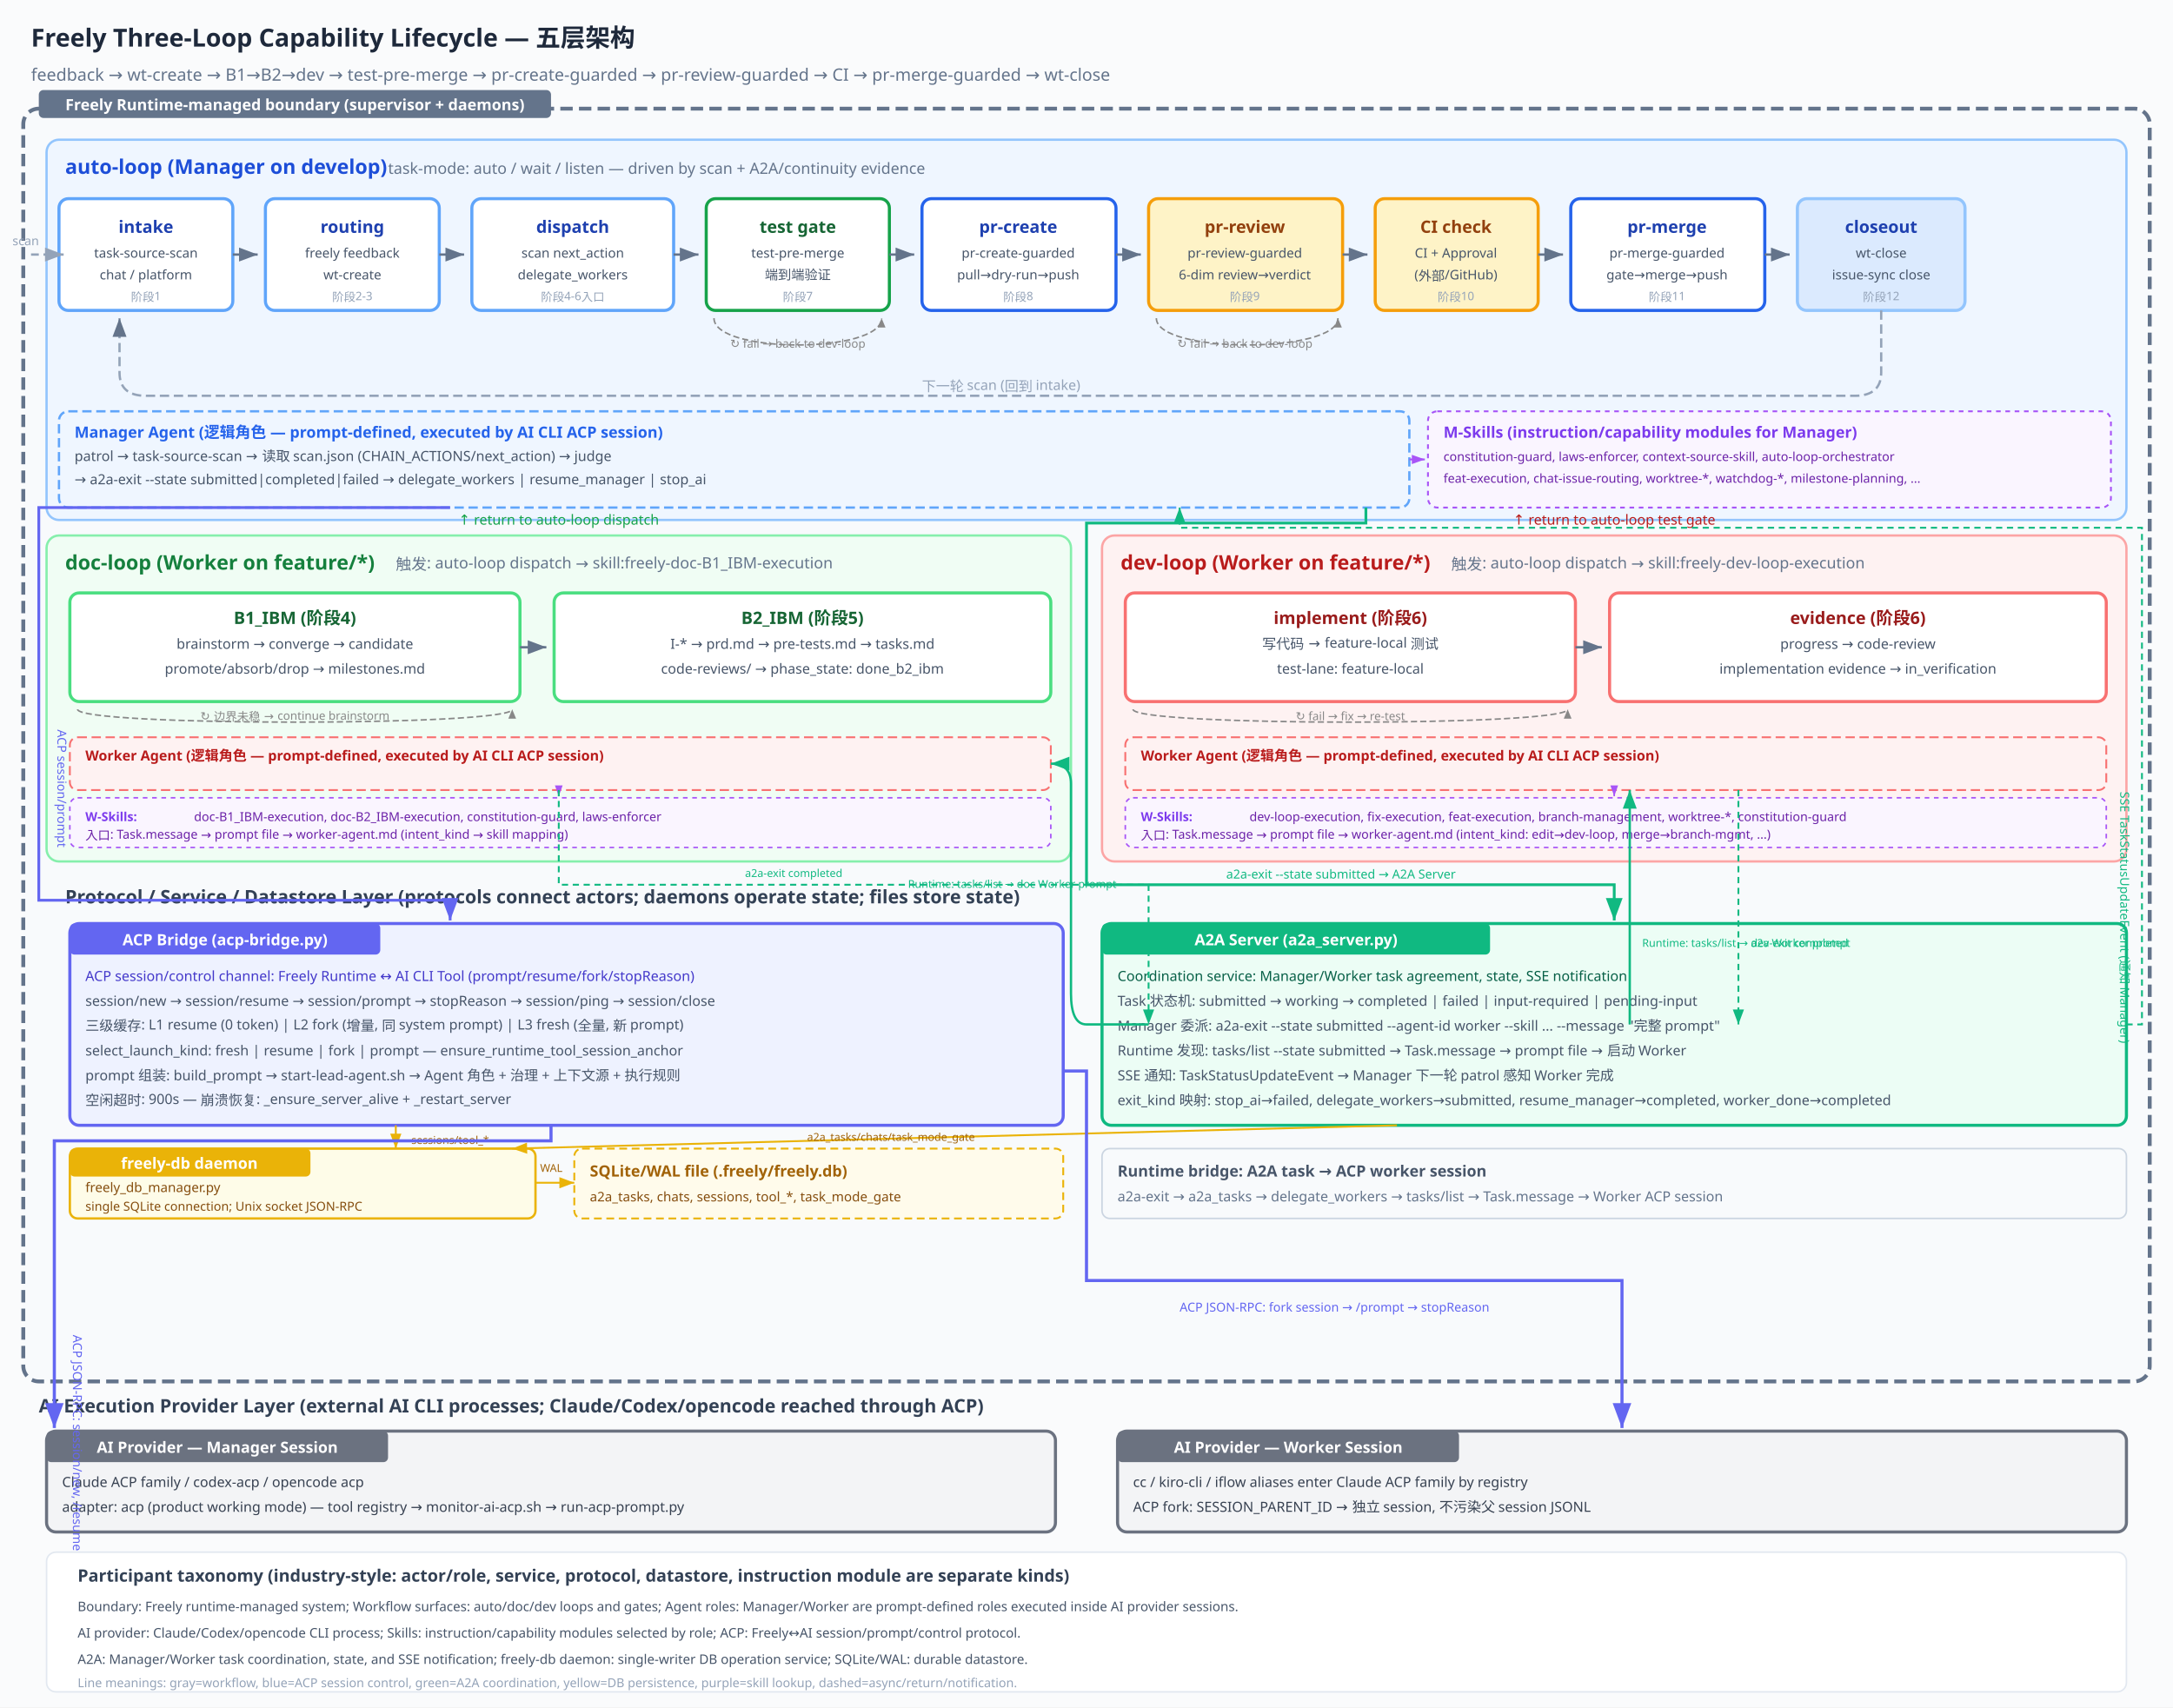
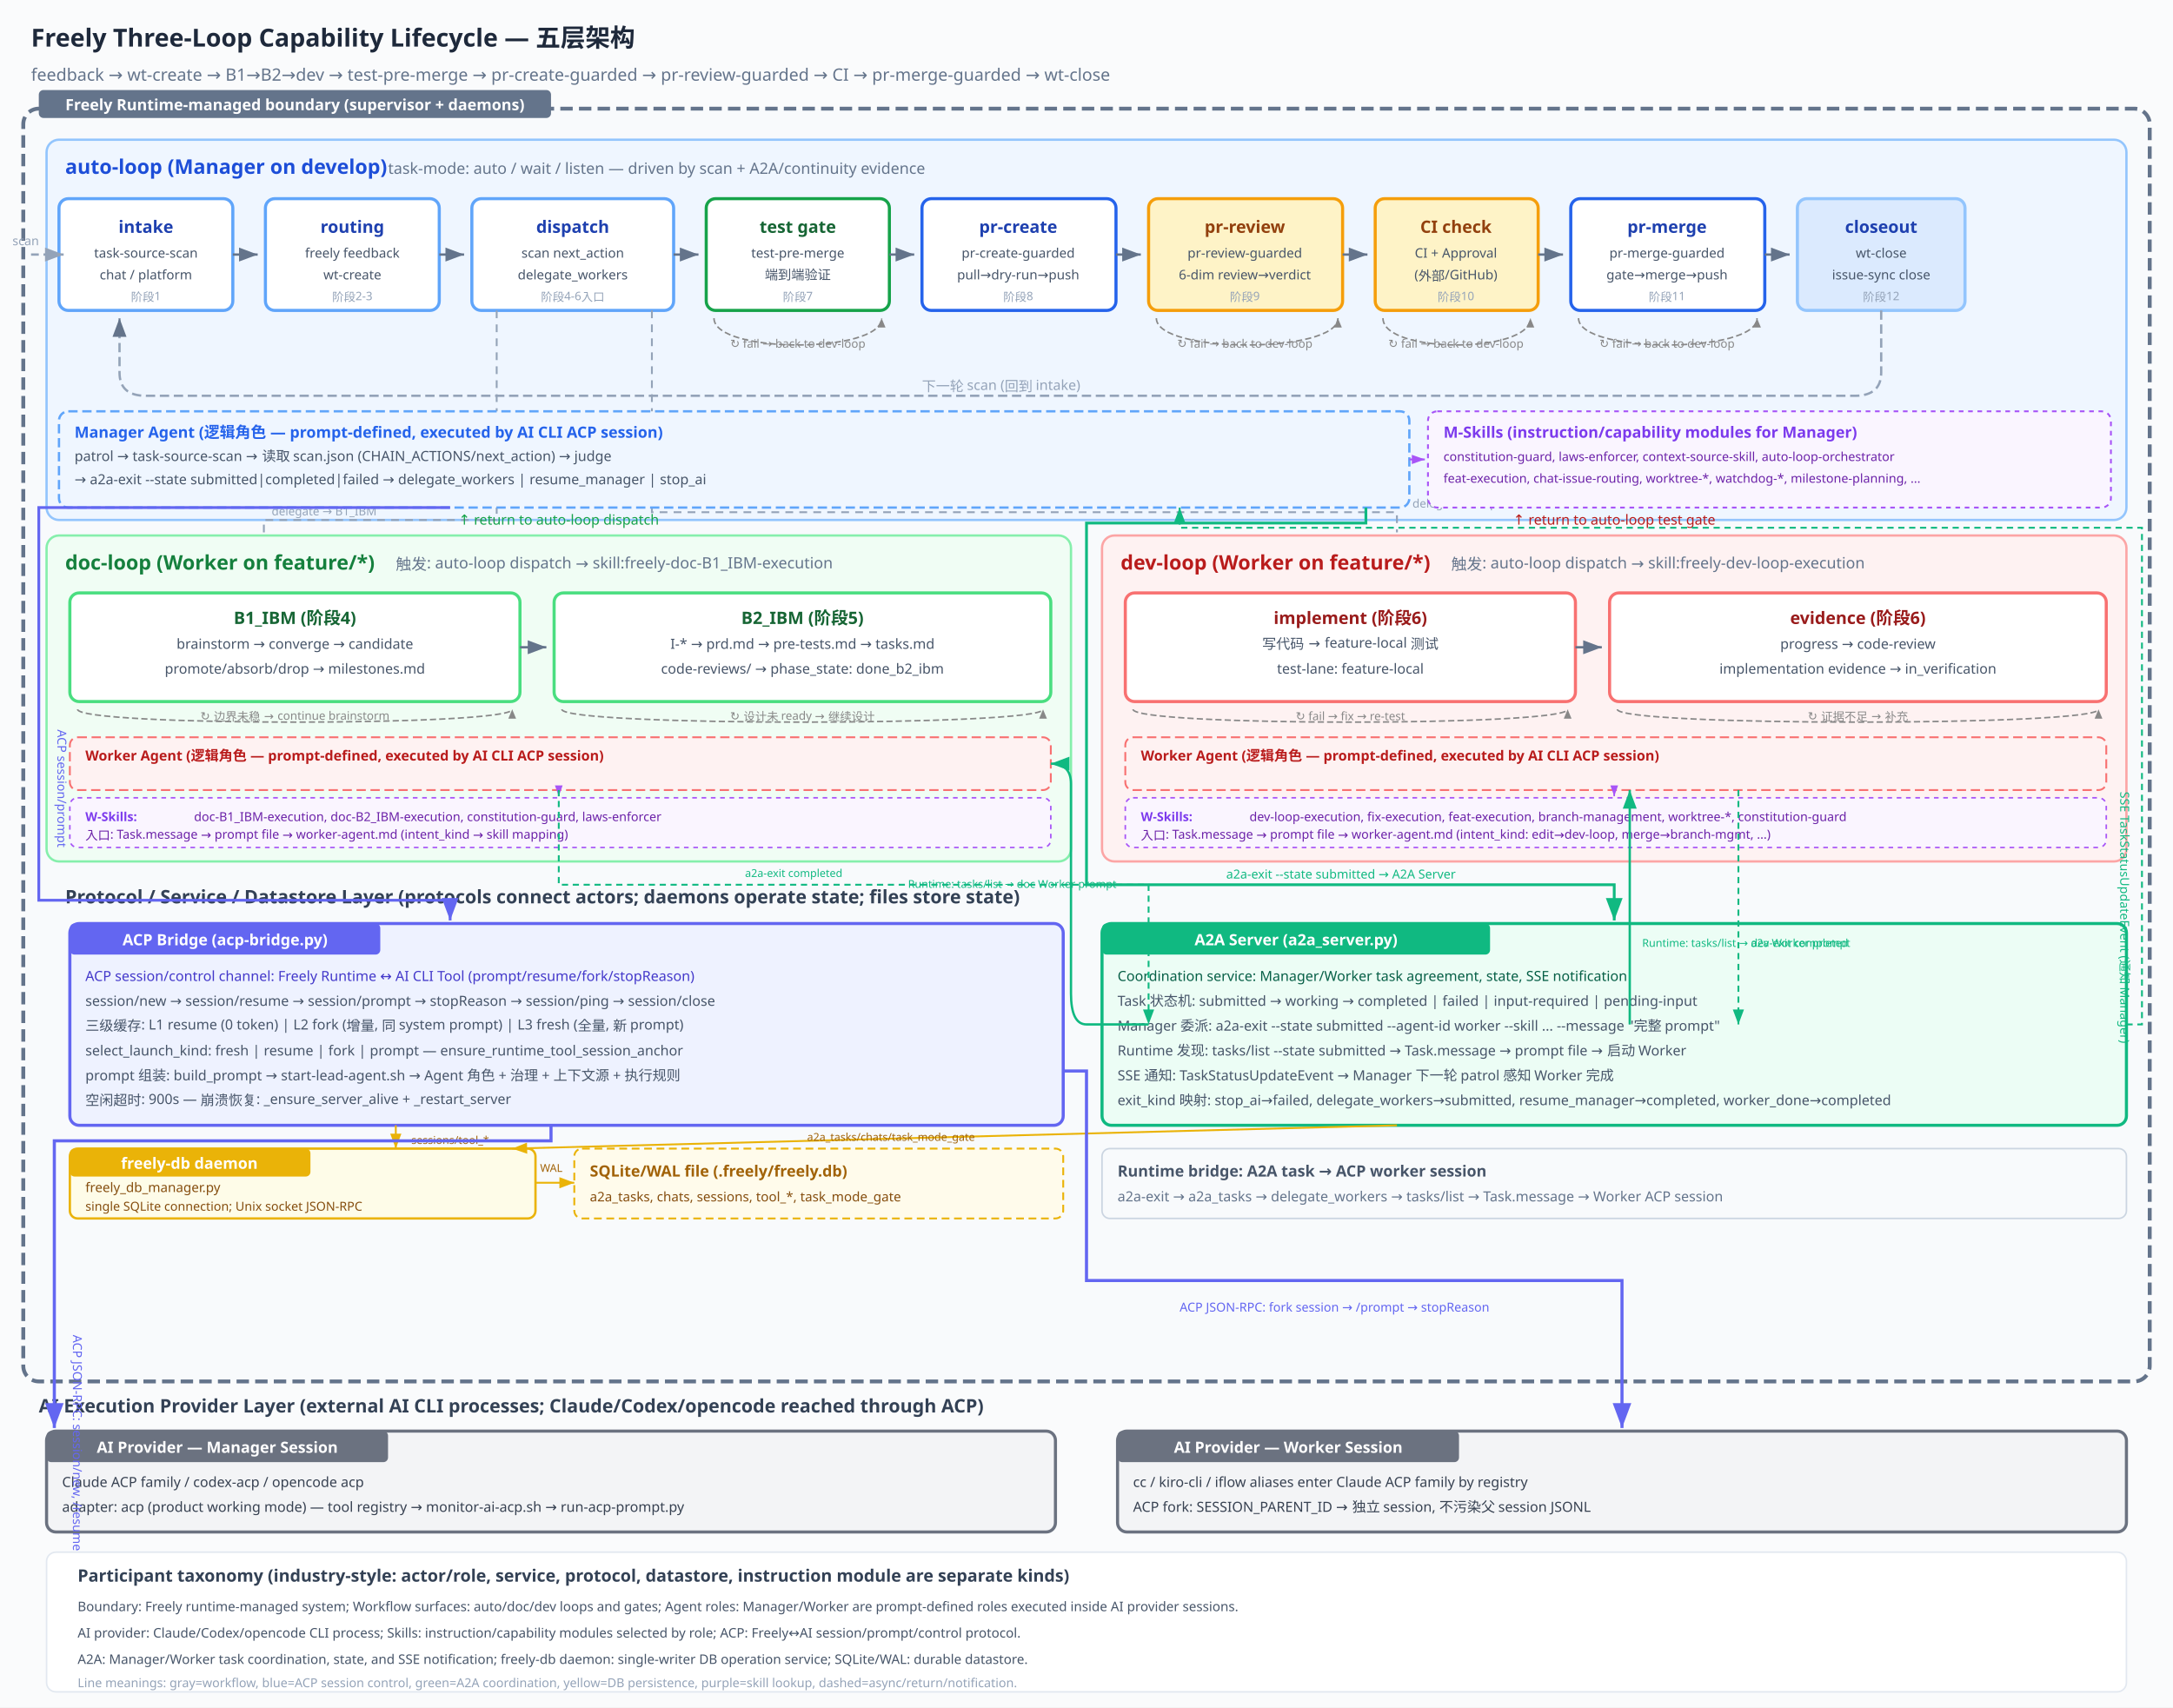
<svg xmlns="http://www.w3.org/2000/svg" viewBox="0 0 1400 1100" width="1400" height="1100">
  <defs>
    <marker id="arrow" markerWidth="8" markerHeight="6" refX="8" refY="3" orient="auto">
      <path d="M0,0 L8,3 L0,6 Z" fill="#64748b" />
    </marker>
    <marker id="arrow-acp" markerWidth="8" markerHeight="6" refX="8" refY="3" orient="auto">
      <path d="M0,0 L8,3 L0,6 Z" fill="#6366f1" />
    </marker>
    <marker id="arrow-a2a" markerWidth="8" markerHeight="6" refX="8" refY="3" orient="auto">
      <path d="M0,0 L8,3 L0,6 Z" fill="#10b981" />
    </marker>
    <marker id="arrow-scan" markerWidth="8" markerHeight="6" refX="8" refY="3" orient="auto">
      <path d="M0,0 L8,3 L0,6 Z" fill="#94a3b8" />
    </marker>
    <marker id="arrow-db" markerWidth="8" markerHeight="6" refX="8" refY="3" orient="auto">
      <path d="M0,0 L8,3 L0,6 Z" fill="#eab308" />
    </marker>
    <marker id="arrow-skill" markerWidth="7" markerHeight="5" refX="7" refY="2.5" orient="auto">
      <path d="M0,0 L7,2.5 L0,5 Z" fill="#a855f7" />
    </marker>
    <marker id="loop-arrow" markerWidth="6" markerHeight="5" refX="6" refY="2.5" orient="auto">
      <path d="M0,0 L6,2.5 L0,5 Z" fill="#888" />
    </marker>
  </defs>
  <rect width="1400" height="1100" fill="#fafbfc" />
  <text x="20" y="30" font-size="16" font-weight="bold" fill="#1e293b" font-family="system-ui, sans-serif">Freely Three-Loop Capability Lifecycle — 五层架构</text>
  <text x="20" y="52" font-size="11" fill="#64748b" font-family="system-ui, sans-serif">feedback → wt-create → B1→B2→dev → test-pre-merge → pr-create-guarded → pr-review-guarded → CI → pr-merge-guarded → wt-close</text>
  <rect x="15" y="70" width="1370" height="820" rx="10" fill="#f8fafc" stroke="#64748b" stroke-width="2.5" stroke-dasharray="8,4" />
  <rect x="25" y="58" width="330" height="18" rx="3" fill="#64748b" />
  <text x="190" y="71" text-anchor="middle" font-size="10" font-weight="bold" fill="white" font-family="system-ui, sans-serif">Freely Runtime-managed boundary (supervisor + daemons)</text>
  <rect x="30" y="90" width="1340" height="245" rx="8" fill="#eff6ff" stroke="#93c5fd" stroke-width="1.5" />
  <text x="42" y="112" font-size="13" font-weight="bold" fill="#1d4ed8" font-family="system-ui, sans-serif">auto-loop (Manager on develop)</text>
  <text x="250" y="112" font-size="10" fill="#64748b" font-family="system-ui, sans-serif">task-mode: auto / wait / listen — driven by scan + A2A/continuity evidence</text>
  <rect x="38" y="128" width="112" height="72" rx="6" fill="white" stroke="#60a5fa" stroke-width="2" />
  <text x="94" y="150" text-anchor="middle" font-size="11" font-weight="bold" fill="#1e40af" font-family="system-ui, sans-serif">intake</text>
  <text x="94" y="166" text-anchor="middle" font-size="8.5" fill="#475569" font-family="system-ui, sans-serif">task-source-scan</text>
  <text x="94" y="180" text-anchor="middle" font-size="8.5" fill="#475569" font-family="system-ui, sans-serif">chat / platform</text>
  <text x="94" y="194" text-anchor="middle" font-size="7.5" fill="#94a3b8" font-family="system-ui, sans-serif">阶段1</text>
  <line x1="150" y1="164" x2="166" y2="164" stroke="#64748b" stroke-width="1.5" marker-end="url(#arrow)" />
  <rect x="171" y="128" width="112" height="72" rx="6" fill="white" stroke="#60a5fa" stroke-width="2" />
  <text x="227" y="150" text-anchor="middle" font-size="11" font-weight="bold" fill="#1e40af" font-family="system-ui, sans-serif">routing</text>
  <text x="227" y="166" text-anchor="middle" font-size="8.5" fill="#475569" font-family="system-ui, sans-serif">freely feedback</text>
  <text x="227" y="180" text-anchor="middle" font-size="8.5" fill="#475569" font-family="system-ui, sans-serif">wt-create</text>
  <text x="227" y="194" text-anchor="middle" font-size="7.5" fill="#94a3b8" font-family="system-ui, sans-serif">阶段2-3</text>
  <line x1="283" y1="164" x2="299" y2="164" stroke="#64748b" stroke-width="1.5" marker-end="url(#arrow)" />
  <rect x="304" y="128" width="130" height="72" rx="6" fill="white" stroke="#60a5fa" stroke-width="2" />
  <text x="369" y="150" text-anchor="middle" font-size="11" font-weight="bold" fill="#1e40af" font-family="system-ui, sans-serif">dispatch</text>
  <text x="369" y="166" text-anchor="middle" font-size="8.5" fill="#475569" font-family="system-ui, sans-serif">scan next_action</text>
  <text x="369" y="180" text-anchor="middle" font-size="8.5" fill="#475569" font-family="system-ui, sans-serif">delegate_workers</text>
  <text x="369" y="194" text-anchor="middle" font-size="7.5" fill="#94a3b8" font-family="system-ui, sans-serif">阶段4-6入口</text>
+   <path d="M320,200 L320,335 L170,335 L170,343" fill="none" stroke="#94a3b8" stroke-width="1.2" stroke-dasharray="5,4" />
+   <text x="175" y="332" font-size="7.5" fill="#94a3b8" font-family="system-ui, sans-serif">delegate → B1_IBM</text>
+   <path d="M420,200 L420,330 L900,330 L900,343" fill="none" stroke="#94a3b8" stroke-width="1.2" stroke-dasharray="5,4" />
+   <text x="910" y="327" font-size="7.5" fill="#94a3b8" font-family="system-ui, sans-serif">delegate → implement</text>
  <line x1="434" y1="164" x2="450" y2="164" stroke="#64748b" stroke-width="1.5" marker-end="url(#arrow)" />
  <rect x="455" y="128" width="118" height="72" rx="6" fill="white" stroke="#16a34a" stroke-width="2" />
  <text x="514" y="150" text-anchor="middle" font-size="11" font-weight="bold" fill="#166534" font-family="system-ui, sans-serif">test gate</text>
  <text x="514" y="166" text-anchor="middle" font-size="8.5" fill="#475569" font-family="system-ui, sans-serif">test-pre-merge</text>
  <text x="514" y="180" text-anchor="middle" font-size="8.5" fill="#475569" font-family="system-ui, sans-serif">端到端验证</text>
  <text x="514" y="194" text-anchor="middle" font-size="7.5" fill="#94a3b8" font-family="system-ui, sans-serif">阶段7</text>
  <path d="M460,205 C460,228 568,228 568,205" fill="none" stroke="#888" stroke-width="1" stroke-dasharray="4,2" marker-end="url(#loop-arrow)" />
  <text x="514" y="224" text-anchor="middle" font-size="7.5" fill="#888" font-family="system-ui, sans-serif">↻ fail → back to dev-loop</text>
  <line x1="573" y1="164" x2="589" y2="164" stroke="#64748b" stroke-width="1.5" marker-end="url(#arrow)" />
  <rect x="594" y="128" width="125" height="72" rx="6" fill="white" stroke="#2563eb" stroke-width="2" />
  <text x="656" y="150" text-anchor="middle" font-size="11" font-weight="bold" fill="#1e40af" font-family="system-ui, sans-serif">pr-create</text>
  <text x="656" y="166" text-anchor="middle" font-size="8.5" fill="#475569" font-family="system-ui, sans-serif">pr-create-guarded</text>
  <text x="656" y="180" text-anchor="middle" font-size="8.5" fill="#475569" font-family="system-ui, sans-serif">pull→dry-run→push</text>
  <text x="656" y="194" text-anchor="middle" font-size="7.5" fill="#94a3b8" font-family="system-ui, sans-serif">阶段8</text>
  <line x1="719" y1="164" x2="735" y2="164" stroke="#64748b" stroke-width="1.5" marker-end="url(#arrow)" />
  <rect x="740" y="128" width="125" height="72" rx="6" fill="#fef3c7" stroke="#f59e0b" stroke-width="2" />
  <text x="802" y="150" text-anchor="middle" font-size="11" font-weight="bold" fill="#92400e" font-family="system-ui, sans-serif">pr-review</text>
  <text x="802" y="166" text-anchor="middle" font-size="8.5" fill="#475569" font-family="system-ui, sans-serif">pr-review-guarded</text>
  <text x="802" y="180" text-anchor="middle" font-size="8.5" fill="#475569" font-family="system-ui, sans-serif">6-dim review→verdict</text>
  <text x="802" y="194" text-anchor="middle" font-size="7.5" fill="#94a3b8" font-family="system-ui, sans-serif">阶段9</text>
  <path d="M745,205 C745,228 862,228 862,205" fill="none" stroke="#888" stroke-width="1" stroke-dasharray="4,2" marker-end="url(#loop-arrow)" />
  <text x="802" y="224" text-anchor="middle" font-size="7.5" fill="#888" font-family="system-ui, sans-serif">↻ fail → back to dev-loop</text>
  <line x1="865" y1="164" x2="881" y2="164" stroke="#64748b" stroke-width="1.5" marker-end="url(#arrow)" />
  <rect x="886" y="128" width="105" height="72" rx="6" fill="#fef3c7" stroke="#f59e0b" stroke-width="2" />
  <text x="938" y="150" text-anchor="middle" font-size="11" font-weight="bold" fill="#92400e" font-family="system-ui, sans-serif">CI check</text>
  <text x="938" y="166" text-anchor="middle" font-size="8.5" fill="#475569" font-family="system-ui, sans-serif">CI + Approval</text>
  <text x="938" y="180" text-anchor="middle" font-size="8.5" fill="#475569" font-family="system-ui, sans-serif">(外部/GitHub)</text>
  <text x="938" y="194" text-anchor="middle" font-size="7.5" fill="#94a3b8" font-family="system-ui, sans-serif">阶段10</text>
+   <path d="M891,205 C891,228 986,228 986,205" fill="none" stroke="#888" stroke-width="1" stroke-dasharray="4,2" marker-end="url(#loop-arrow)" />
+   <text x="938" y="224" text-anchor="middle" font-size="7.5" fill="#888" font-family="system-ui, sans-serif">↻ fail → back to dev-loop</text>
  <line x1="991" y1="164" x2="1007" y2="164" stroke="#64748b" stroke-width="1.5" marker-end="url(#arrow)" />
  <rect x="1012" y="128" width="125" height="72" rx="6" fill="white" stroke="#2563eb" stroke-width="2" />
  <text x="1074" y="150" text-anchor="middle" font-size="11" font-weight="bold" fill="#1e40af" font-family="system-ui, sans-serif">pr-merge</text>
  <text x="1074" y="166" text-anchor="middle" font-size="8.5" fill="#475569" font-family="system-ui, sans-serif">pr-merge-guarded</text>
  <text x="1074" y="180" text-anchor="middle" font-size="8.5" fill="#475569" font-family="system-ui, sans-serif">gate→merge→push</text>
  <text x="1074" y="194" text-anchor="middle" font-size="7.5" fill="#94a3b8" font-family="system-ui, sans-serif">阶段11</text>
+   <path d="M1017,205 C1017,228 1132,228 1132,205" fill="none" stroke="#888" stroke-width="1" stroke-dasharray="4,2" marker-end="url(#loop-arrow)" />
+   <text x="1074" y="224" text-anchor="middle" font-size="7.5" fill="#888" font-family="system-ui, sans-serif">↻ fail → back to dev-loop</text>
  <line x1="1137" y1="164" x2="1153" y2="164" stroke="#64748b" stroke-width="1.5" marker-end="url(#arrow)" />
  <rect x="1158" y="128" width="108" height="72" rx="6" fill="#dbeafe" stroke="#93c5fd" stroke-width="2" />
  <text x="1212" y="150" text-anchor="middle" font-size="11" font-weight="bold" fill="#1e40af" font-family="system-ui, sans-serif">closeout</text>
  <text x="1212" y="166" text-anchor="middle" font-size="8.5" fill="#475569" font-family="system-ui, sans-serif">wt-close</text>
  <text x="1212" y="180" text-anchor="middle" font-size="8.5" fill="#475569" font-family="system-ui, sans-serif">issue-sync close</text>
  <text x="1212" y="194" text-anchor="middle" font-size="7.5" fill="#94a3b8" font-family="system-ui, sans-serif">阶段12</text>
  <path d="M1212,200 L1212,240 Q1212,255 1195,255 L94,255 Q77,255 77,240 L77,205" fill="none" stroke="#94a3b8" stroke-width="1.5" stroke-dasharray="6,3" marker-end="url(#arrow)" />
  <text x="645" y="252" text-anchor="middle" font-size="9" fill="#94a3b8" font-family="system-ui, sans-serif">下一轮 scan (回到 intake)</text>
  <rect x="38" y="265" width="870" height="62" rx="6" fill="#eff6ff" stroke="#60a5fa" stroke-width="1.5" stroke-dasharray="6,3" />
  <text x="48" y="282" font-size="10" font-weight="bold" fill="#2563eb" font-family="system-ui, sans-serif">Manager Agent (逻辑角色 — prompt-defined, executed by AI CLI ACP session)</text>
  <text x="48" y="297" font-size="9" fill="#475569" font-family="system-ui, sans-serif">patrol → task-source-scan → 读取 scan.json (CHAIN_ACTIONS/next_action) → judge</text>
  <text x="48" y="312" font-size="9" fill="#475569" font-family="system-ui, sans-serif">→ a2a-exit --state submitted|completed|failed → delegate_workers | resume_manager | stop_ai</text>
  <rect x="920" y="265" width="440" height="62" rx="6" fill="#faf5ff" stroke="#a855f7" stroke-width="1.2" stroke-dasharray="3,3" />
  <text x="930" y="282" font-size="10" font-weight="bold" fill="#7c3aed" font-family="system-ui, sans-serif">M-Skills (instruction/capability modules for Manager)</text>
  <text x="930" y="297" font-size="8" fill="#6b21a8" font-family="system-ui, sans-serif">constitution-guard, laws-enforcer, context-source-skill, auto-loop-orchestrator</text>
  <text x="930" y="311" font-size="8" fill="#6b21a8" font-family="system-ui, sans-serif">feat-execution, chat-issue-routing, worktree-*, watchdog-*, milestone-planning, ...</text>
  <line x1="908" y1="296" x2="918" y2="296" stroke="#a855f7" stroke-width="1.2" marker-end="url(#arrow-skill)" />
  <rect x="30" y="345" width="660" height="210" rx="8" fill="#f0fdf4" stroke="#86efac" stroke-width="1.5" />
  <text x="42" y="367" font-size="13" font-weight="bold" fill="#15803d" font-family="system-ui, sans-serif">doc-loop (Worker on feature/*)</text>
  <text x="255" y="367" font-size="10" fill="#64748b" font-family="system-ui, sans-serif">触发: auto-loop dispatch → skill:freely-doc-B1_IBM-execution</text>
  <rect x="45" y="382" width="290" height="70" rx="6" fill="white" stroke="#4ade80" stroke-width="2" />
  <text x="190" y="402" text-anchor="middle" font-size="11" font-weight="bold" fill="#166534" font-family="system-ui, sans-serif">B1_IBM (阶段4)</text>
  <text x="190" y="418" text-anchor="middle" font-size="9" fill="#475569" font-family="system-ui, sans-serif">brainstorm → converge → candidate</text>
  <text x="190" y="434" text-anchor="middle" font-size="9" fill="#475569" font-family="system-ui, sans-serif">promote/absorb/drop → milestones.md</text>
  <path d="M50,457 C50,468 330,468 330,457" fill="none" stroke="#888" stroke-width="1" stroke-dasharray="4,2" marker-end="url(#loop-arrow)" />
  <text x="190" y="464" text-anchor="middle" font-size="7.5" fill="#888" font-family="system-ui, sans-serif">↻ 边界未稳 → continue brainstorm</text>
  <line x1="335" y1="417" x2="352" y2="417" stroke="#64748b" stroke-width="1.5" marker-end="url(#arrow)" />
  <rect x="357" y="382" width="320" height="70" rx="6" fill="white" stroke="#4ade80" stroke-width="2" />
  <text x="517" y="402" text-anchor="middle" font-size="11" font-weight="bold" fill="#166534" font-family="system-ui, sans-serif">B2_IBM (阶段5)</text>
  <text x="517" y="418" text-anchor="middle" font-size="9" fill="#475569" font-family="system-ui, sans-serif">I-* → prd.md → pre-tests.md → tasks.md</text>
  <text x="517" y="434" text-anchor="middle" font-size="9" fill="#475569" font-family="system-ui, sans-serif">code-reviews/ → phase_state: done_b2_ibm</text>
+   <path d="M362,457 C362,468 672,468 672,457" fill="none" stroke="#888" stroke-width="1" stroke-dasharray="4,2" marker-end="url(#loop-arrow)" />
+   <text x="517" y="464" text-anchor="middle" font-size="7.5" fill="#888" font-family="system-ui, sans-serif">↻ 设计未 ready → 继续设计</text>
  <rect x="45" y="475" width="632" height="34" rx="5" fill="#fef2f2" stroke="#f87171" stroke-width="1.2" stroke-dasharray="6,3" />
  <text x="55" y="490" font-size="9" font-weight="bold" fill="#b91c1c" font-family="system-ui, sans-serif">Worker Agent (逻辑角色 — prompt-defined, executed by AI CLI ACP session)</text>
  <rect x="45" y="514" width="632" height="32" rx="5" fill="#faf5ff" stroke="#a855f7" stroke-width="1" stroke-dasharray="3,3" />
  <text x="55" y="529" font-size="8" font-weight="bold" fill="#7c3aed" font-family="system-ui, sans-serif">W-Skills:</text>
  <text x="125" y="529" font-size="8" fill="#6b21a8" font-family="system-ui, sans-serif">doc-B1_IBM-execution, doc-B2_IBM-execution, constitution-guard, laws-enforcer</text>
  <text x="55" y="541" font-size="8" fill="#6b21a8" font-family="system-ui, sans-serif">入口: Task.message → prompt file → worker-agent.md (intent_kind → skill mapping)</text>
  <line x1="360" y1="509" x2="360" y2="513" stroke="#a855f7" stroke-width="1" marker-end="url(#arrow-skill)" />
  <text x="360" y="338" text-anchor="middle" font-size="9" fill="#16a34a" font-family="system-ui, sans-serif">↑ return to auto-loop dispatch</text>
  <rect x="710" y="345" width="660" height="210" rx="8" fill="#fef2f2" stroke="#fca5a5" stroke-width="1.5" />
  <text x="722" y="367" font-size="13" font-weight="bold" fill="#b91c1c" font-family="system-ui, sans-serif">dev-loop (Worker on feature/*)</text>
  <text x="935" y="367" font-size="10" fill="#64748b" font-family="system-ui, sans-serif">触发: auto-loop dispatch → skill:freely-dev-loop-execution</text>
  <rect x="725" y="382" width="290" height="70" rx="6" fill="white" stroke="#f87171" stroke-width="2" />
  <text x="870" y="402" text-anchor="middle" font-size="11" font-weight="bold" fill="#991b1b" font-family="system-ui, sans-serif">implement (阶段6)</text>
  <text x="870" y="418" text-anchor="middle" font-size="9" fill="#475569" font-family="system-ui, sans-serif">写代码 → feature-local 测试</text>
  <text x="870" y="434" text-anchor="middle" font-size="9" fill="#475569" font-family="system-ui, sans-serif">test-lane: feature-local</text>
  <path d="M730,457 C730,468 1010,468 1010,457" fill="none" stroke="#888" stroke-width="1" stroke-dasharray="4,2" marker-end="url(#loop-arrow)" />
  <text x="870" y="464" text-anchor="middle" font-size="7.5" fill="#888" font-family="system-ui, sans-serif">↻ fail → fix → re-test</text>
  <line x1="1015" y1="417" x2="1032" y2="417" stroke="#64748b" stroke-width="1.5" marker-end="url(#arrow)" />
  <rect x="1037" y="382" width="320" height="70" rx="6" fill="white" stroke="#f87171" stroke-width="2" />
  <text x="1197" y="402" text-anchor="middle" font-size="11" font-weight="bold" fill="#991b1b" font-family="system-ui, sans-serif">evidence (阶段6)</text>
  <text x="1197" y="418" text-anchor="middle" font-size="9" fill="#475569" font-family="system-ui, sans-serif">progress → code-review</text>
  <text x="1197" y="434" text-anchor="middle" font-size="9" fill="#475569" font-family="system-ui, sans-serif">implementation evidence → in_verification</text>
+   <path d="M1042,457 C1042,468 1352,468 1352,457" fill="none" stroke="#888" stroke-width="1" stroke-dasharray="4,2" marker-end="url(#loop-arrow)" />
+   <text x="1197" y="464" text-anchor="middle" font-size="7.5" fill="#888" font-family="system-ui, sans-serif">↻ 证据不足 → 补充</text>
  <rect x="725" y="475" width="632" height="34" rx="5" fill="#fef2f2" stroke="#f87171" stroke-width="1.2" stroke-dasharray="6,3" />
  <text x="735" y="490" font-size="9" font-weight="bold" fill="#b91c1c" font-family="system-ui, sans-serif">Worker Agent (逻辑角色 — prompt-defined, executed by AI CLI ACP session)</text>
  <rect x="725" y="514" width="632" height="32" rx="5" fill="#faf5ff" stroke="#a855f7" stroke-width="1" stroke-dasharray="3,3" />
  <text x="735" y="529" font-size="8" font-weight="bold" fill="#7c3aed" font-family="system-ui, sans-serif">W-Skills:</text>
  <text x="805" y="529" font-size="8" fill="#6b21a8" font-family="system-ui, sans-serif">dev-loop-execution, fix-execution, feat-execution, branch-management, worktree-*, constitution-guard</text>
  <text x="735" y="541" font-size="8" fill="#6b21a8" font-family="system-ui, sans-serif">入口: Task.message → prompt file → worker-agent.md (intent_kind: edit→dev-loop, merge→branch-mgmt, ...)</text>
  <line x1="1040" y1="509" x2="1040" y2="513" stroke="#a855f7" stroke-width="1" marker-end="url(#arrow-skill)" />
  <text x="1040" y="338" text-anchor="middle" font-size="9" fill="#b91c1c" font-family="system-ui, sans-serif">↑ return to auto-loop test gate</text>
  <text x="42" y="582" font-size="12" font-weight="bold" fill="#334155" font-family="system-ui, sans-serif">Protocol / Service / Datastore Layer (protocols connect actors; daemons operate state; files store state)</text>
  <rect x="45" y="595" width="640" height="130" rx="6" fill="#eef2ff" stroke="#6366f1" stroke-width="2" />
  <rect x="45" y="595" width="200" height="20" rx="3" fill="#6366f1" />
  <text x="145" y="609" text-anchor="middle" font-size="10" font-weight="bold" fill="white" font-family="system-ui, sans-serif">ACP Bridge (acp-bridge.py)</text>
  <text x="55" y="632" font-size="9" fill="#4338ca" font-family="system-ui, sans-serif">ACP session/control channel: Freely Runtime ↔ AI CLI Tool (prompt/resume/fork/stopReason)</text>
  <text x="55" y="648" font-size="9" fill="#475569" font-family="system-ui, sans-serif">session/new → session/resume → session/prompt → stopReason → session/ping → session/close</text>
  <text x="55" y="664" font-size="9" fill="#475569" font-family="system-ui, sans-serif">三级缓存: L1 resume (0 token) | L2 fork (增量, 同 system prompt) | L3 fresh (全量, 新 prompt)</text>
  <text x="55" y="680" font-size="9" fill="#475569" font-family="system-ui, sans-serif">select_launch_kind: fresh | resume | fork | prompt — ensure_runtime_tool_session_anchor</text>
  <text x="55" y="696" font-size="9" fill="#475569" font-family="system-ui, sans-serif">prompt 组装: build_prompt → start-lead-agent.sh → Agent 角色 + 治理 + 上下文源 + 执行规则</text>
  <text x="55" y="712" font-size="9" fill="#475569" font-family="system-ui, sans-serif">空闲超时: 900s — 崩溃恢复: _ensure_server_alive + _restart_server</text>
  <rect x="710" y="595" width="660" height="130" rx="6" fill="#ecfdf5" stroke="#10b981" stroke-width="2" />
  <rect x="710" y="595" width="250" height="20" rx="3" fill="#10b981" />
  <text x="835" y="609" text-anchor="middle" font-size="10" font-weight="bold" fill="white" font-family="system-ui, sans-serif">A2A Server (a2a_server.py)</text>
  <text x="720" y="632" font-size="9" fill="#065f46" font-family="system-ui, sans-serif">Coordination service: Manager/Worker task agreement, state, SSE notification</text>
  <text x="720" y="648" font-size="9" fill="#475569" font-family="system-ui, sans-serif">Task 状态机: submitted → working → completed | failed | input-required | pending-input</text>
  <text x="720" y="664" font-size="9" fill="#475569" font-family="system-ui, sans-serif">Manager 委派: a2a-exit --state submitted --agent-id worker --skill ... --message "完整 prompt"</text>
  <text x="720" y="680" font-size="9" fill="#475569" font-family="system-ui, sans-serif">Runtime 发现: tasks/list --state submitted → Task.message → prompt file → 启动 Worker</text>
  <text x="720" y="696" font-size="9" fill="#475569" font-family="system-ui, sans-serif">SSE 通知: TaskStatusUpdateEvent → Manager 下一轮 patrol 感知 Worker 完成</text>
  <text x="720" y="712" font-size="9" fill="#475569" font-family="system-ui, sans-serif">exit_kind 映射: stop_ai→failed, delegate_workers→submitted, resume_manager→completed, worker_done→completed</text>
  <rect x="45" y="740" width="300" height="45" rx="5" fill="#fefce8" stroke="#eab308" stroke-width="1.5" />
  <rect x="45" y="740" width="155" height="18" rx="3" fill="#eab308" />
  <text x="122" y="753" text-anchor="middle" font-size="10" font-weight="bold" fill="white" font-family="system-ui, sans-serif">freely-db daemon</text>
  <text x="55" y="768" font-size="8.5" fill="#854d0e" font-family="system-ui, sans-serif">freely_db_manager.py</text>
  <text x="55" y="780" font-size="8" fill="#854d0e" font-family="system-ui, sans-serif">single SQLite connection; Unix socket JSON-RPC</text>
  <rect x="370" y="740" width="315" height="45" rx="5" fill="#fffbeb" stroke="#eab308" stroke-width="1.2" stroke-dasharray="5,3" />
  <text x="380" y="758" font-size="10" font-weight="bold" fill="#a16207" font-family="system-ui, sans-serif">SQLite/WAL file (.freely/freely.db)</text>
  <text x="380" y="774" font-size="8.5" fill="#854d0e" font-family="system-ui, sans-serif">a2a_tasks, chats, sessions, tool_*, task_mode_gate</text>
  <line x1="345" y1="762" x2="370" y2="762" stroke="#eab308" stroke-width="1.2" marker-end="url(#arrow-db)" />
  <text x="348" y="755" font-size="7" fill="#a16207" font-family="system-ui, sans-serif">WAL</text>
  <rect x="710" y="740" width="660" height="45" rx="5" fill="#f8fafc" stroke="#cbd5e1" stroke-width="1" />
  <text x="720" y="758" font-size="10" font-weight="bold" fill="#475569" font-family="system-ui, sans-serif">Runtime bridge: A2A task → ACP worker session</text>
  <text x="720" y="774" font-size="9" fill="#64748b" font-family="system-ui, sans-serif">a2a-exit → a2a_tasks → delegate_workers → tasks/list → Task.message → Worker ACP session</text>
  <path d="M290,327 L25,327 L25,580 L290,580 L290,593" fill="none" stroke="#6366f1" stroke-width="1.8" marker-end="url(#arrow-acp)" />
  <text x="37" y="470" font-size="8" fill="#6366f1" font-family="system-ui, sans-serif" transform="rotate(90,37,470)">ACP session/prompt</text>
  <path d="M880,327 L880,337 L700,337 L700,570 L1040,570 L1040,593" fill="none" stroke="#10b981" stroke-width="1.8" marker-end="url(#arrow-a2a)" />
  <text x="790" y="566" font-size="8" fill="#10b981" font-family="system-ui, sans-serif">a2a-exit --state submitted → A2A Server</text>
  <path d="M1370,660 L1380,660 L1380,340 L760,340 L760,327" fill="none" stroke="#10b981" stroke-width="1.2" stroke-dasharray="4,3" marker-end="url(#arrow-a2a)" />
  <text x="1366" y="510" font-size="8" fill="#10b981" font-family="system-ui, sans-serif" transform="rotate(90,1366,510)">SSE TaskStatusUpdateEvent (通知 Manager)</text>
  <path d="M740,660 L700,660 Q690,660 690,640 L690,505 Q690,492 677,492" fill="none" stroke="#10b981" stroke-width="1.5" marker-end="url(#arrow-a2a)" />
  <text x="585" y="572" font-size="7" fill="#10b981" font-family="system-ui, sans-serif">Runtime: tasks/list → doc Worker prompt</text>
  <line x1="1050" y1="660" x2="1050" y2="509" stroke="#10b981" stroke-width="1.5" marker-end="url(#arrow-a2a)" />
  <text x="1058" y="610" font-size="7" fill="#10b981" font-family="system-ui, sans-serif">Runtime: tasks/list → dev Worker prompt</text>
  <path d="M360,509 L360,570 L740,570 L740,660" fill="none" stroke="#10b981" stroke-width="1.2" stroke-dasharray="4,3" marker-end="url(#arrow-a2a)" />
  <text x="480" y="565" font-size="7" fill="#10b981" font-family="system-ui, sans-serif">a2a-exit completed</text>
  <line x1="1120" y1="509" x2="1120" y2="660" stroke="#10b981" stroke-width="1.2" stroke-dasharray="4,3" marker-end="url(#arrow-a2a)" />
  <text x="1128" y="610" font-size="7" fill="#10b981" font-family="system-ui, sans-serif">a2a-exit completed</text>
  <line x1="255" y1="725" x2="255" y2="740" stroke="#eab308" stroke-width="1.2" marker-end="url(#arrow-db)" />
  <text x="265" y="737" font-size="7" fill="#a16207" font-family="system-ui, sans-serif">sessions/tool_*</text>
  <line x1="900" y1="725" x2="330" y2="740" stroke="#eab308" stroke-width="1.2" marker-end="url(#arrow-db)" />
  <text x="520" y="735" font-size="7" fill="#a16207" font-family="system-ui, sans-serif">a2a_tasks/chats/task_mode_gate</text>
  <path d="M20,164 L41,164" fill="none" stroke="#94a3b8" stroke-width="1.5" stroke-dasharray="5,3" marker-end="url(#arrow-scan)" />
  <text x="8" y="158" font-size="8" fill="#94a3b8" font-family="system-ui, sans-serif">scan</text>
  <text x="25" y="910" font-size="12" font-weight="bold" fill="#334155" font-family="system-ui, sans-serif">AI Execution Provider Layer (external AI CLI processes; Claude/Codex/opencode reached through ACP)</text>
  <rect x="30" y="922" width="650" height="65" rx="6" fill="#f3f4f6" stroke="#6b7280" stroke-width="2" />
  <rect x="30" y="922" width="220" height="20" rx="3" fill="#6b7280" />
  <text x="140" y="936" text-anchor="middle" font-size="10" font-weight="bold" fill="white" font-family="system-ui, sans-serif">AI Provider — Manager Session</text>
  <text x="40" y="958" font-size="9" fill="#374151" font-family="system-ui, sans-serif">Claude ACP family / codex-acp / opencode acp</text>
  <text x="40" y="974" font-size="9" fill="#374151" font-family="system-ui, sans-serif">adapter: acp (product working mode) — tool registry → monitor-ai-acp.sh → run-acp-prompt.py</text>
  <rect x="720" y="922" width="650" height="65" rx="6" fill="#f3f4f6" stroke="#6b7280" stroke-width="2" />
  <rect x="720" y="922" width="220" height="20" rx="3" fill="#6b7280" />
  <text x="830" y="936" text-anchor="middle" font-size="10" font-weight="bold" fill="white" font-family="system-ui, sans-serif">AI Provider — Worker Session</text>
  <text x="730" y="958" font-size="9" fill="#374151" font-family="system-ui, sans-serif">cc / kiro-cli / iflow aliases enter Claude ACP family by registry</text>
  <text x="730" y="974" font-size="9" fill="#374151" font-family="system-ui, sans-serif">ACP fork: SESSION_PARENT_ID → 独立 session, 不污染父 session JSONL</text>
  <path d="M355,725 L355,735 L35,735 L35,920" fill="none" stroke="#6366f1" stroke-width="2" marker-end="url(#arrow-acp)" />
  <text x="47" y="860" font-size="8" fill="#6366f1" font-family="system-ui, sans-serif" transform="rotate(90,47,860)">ACP JSON-RPC: session/new, /resume, /prompt, stopReason</text>
  <path d="M685,690 L700,690 L700,825 L1045,825 L1045,920" fill="none" stroke="#6366f1" stroke-width="2" marker-end="url(#arrow-acp)" />
  <text x="760" y="845" font-size="8" fill="#6366f1" font-family="system-ui, sans-serif">ACP JSON-RPC: fork session → /prompt → stopReason</text>
  <rect x="30" y="1000" width="1340" height="90" rx="6" fill="white" stroke="#e2e8f0" stroke-width="1" />
  <text x="50" y="1019" font-size="11" font-weight="bold" fill="#334155" font-family="system-ui, sans-serif">Participant taxonomy (industry-style: actor/role, service, protocol, datastore, instruction module are separate kinds)</text>
  <text x="50" y="1038" font-size="8.5" fill="#475569" font-family="system-ui, sans-serif">Boundary: Freely runtime-managed system; Workflow surfaces: auto/doc/dev loops and gates; Agent roles: Manager/Worker are prompt-defined roles executed inside AI provider sessions.</text>
  <text x="50" y="1055" font-size="8.5" fill="#475569" font-family="system-ui, sans-serif">AI provider: Claude/Codex/opencode CLI process; Skills: instruction/capability modules selected by role; ACP: Freely↔AI session/prompt/control protocol.</text>
  <text x="50" y="1072" font-size="8.5" fill="#475569" font-family="system-ui, sans-serif">A2A: Manager/Worker task coordination, state, and SSE notification; freely-db daemon: single-writer DB operation service; SQLite/WAL: durable datastore.</text>
  <text x="50" y="1087" font-size="8" fill="#94a3b8" font-family="system-ui, sans-serif">Line meanings: gray=workflow, blue=ACP session control, green=A2A coordination, yellow=DB persistence, purple=skill lookup, dashed=async/return/notification.</text>
</svg>
